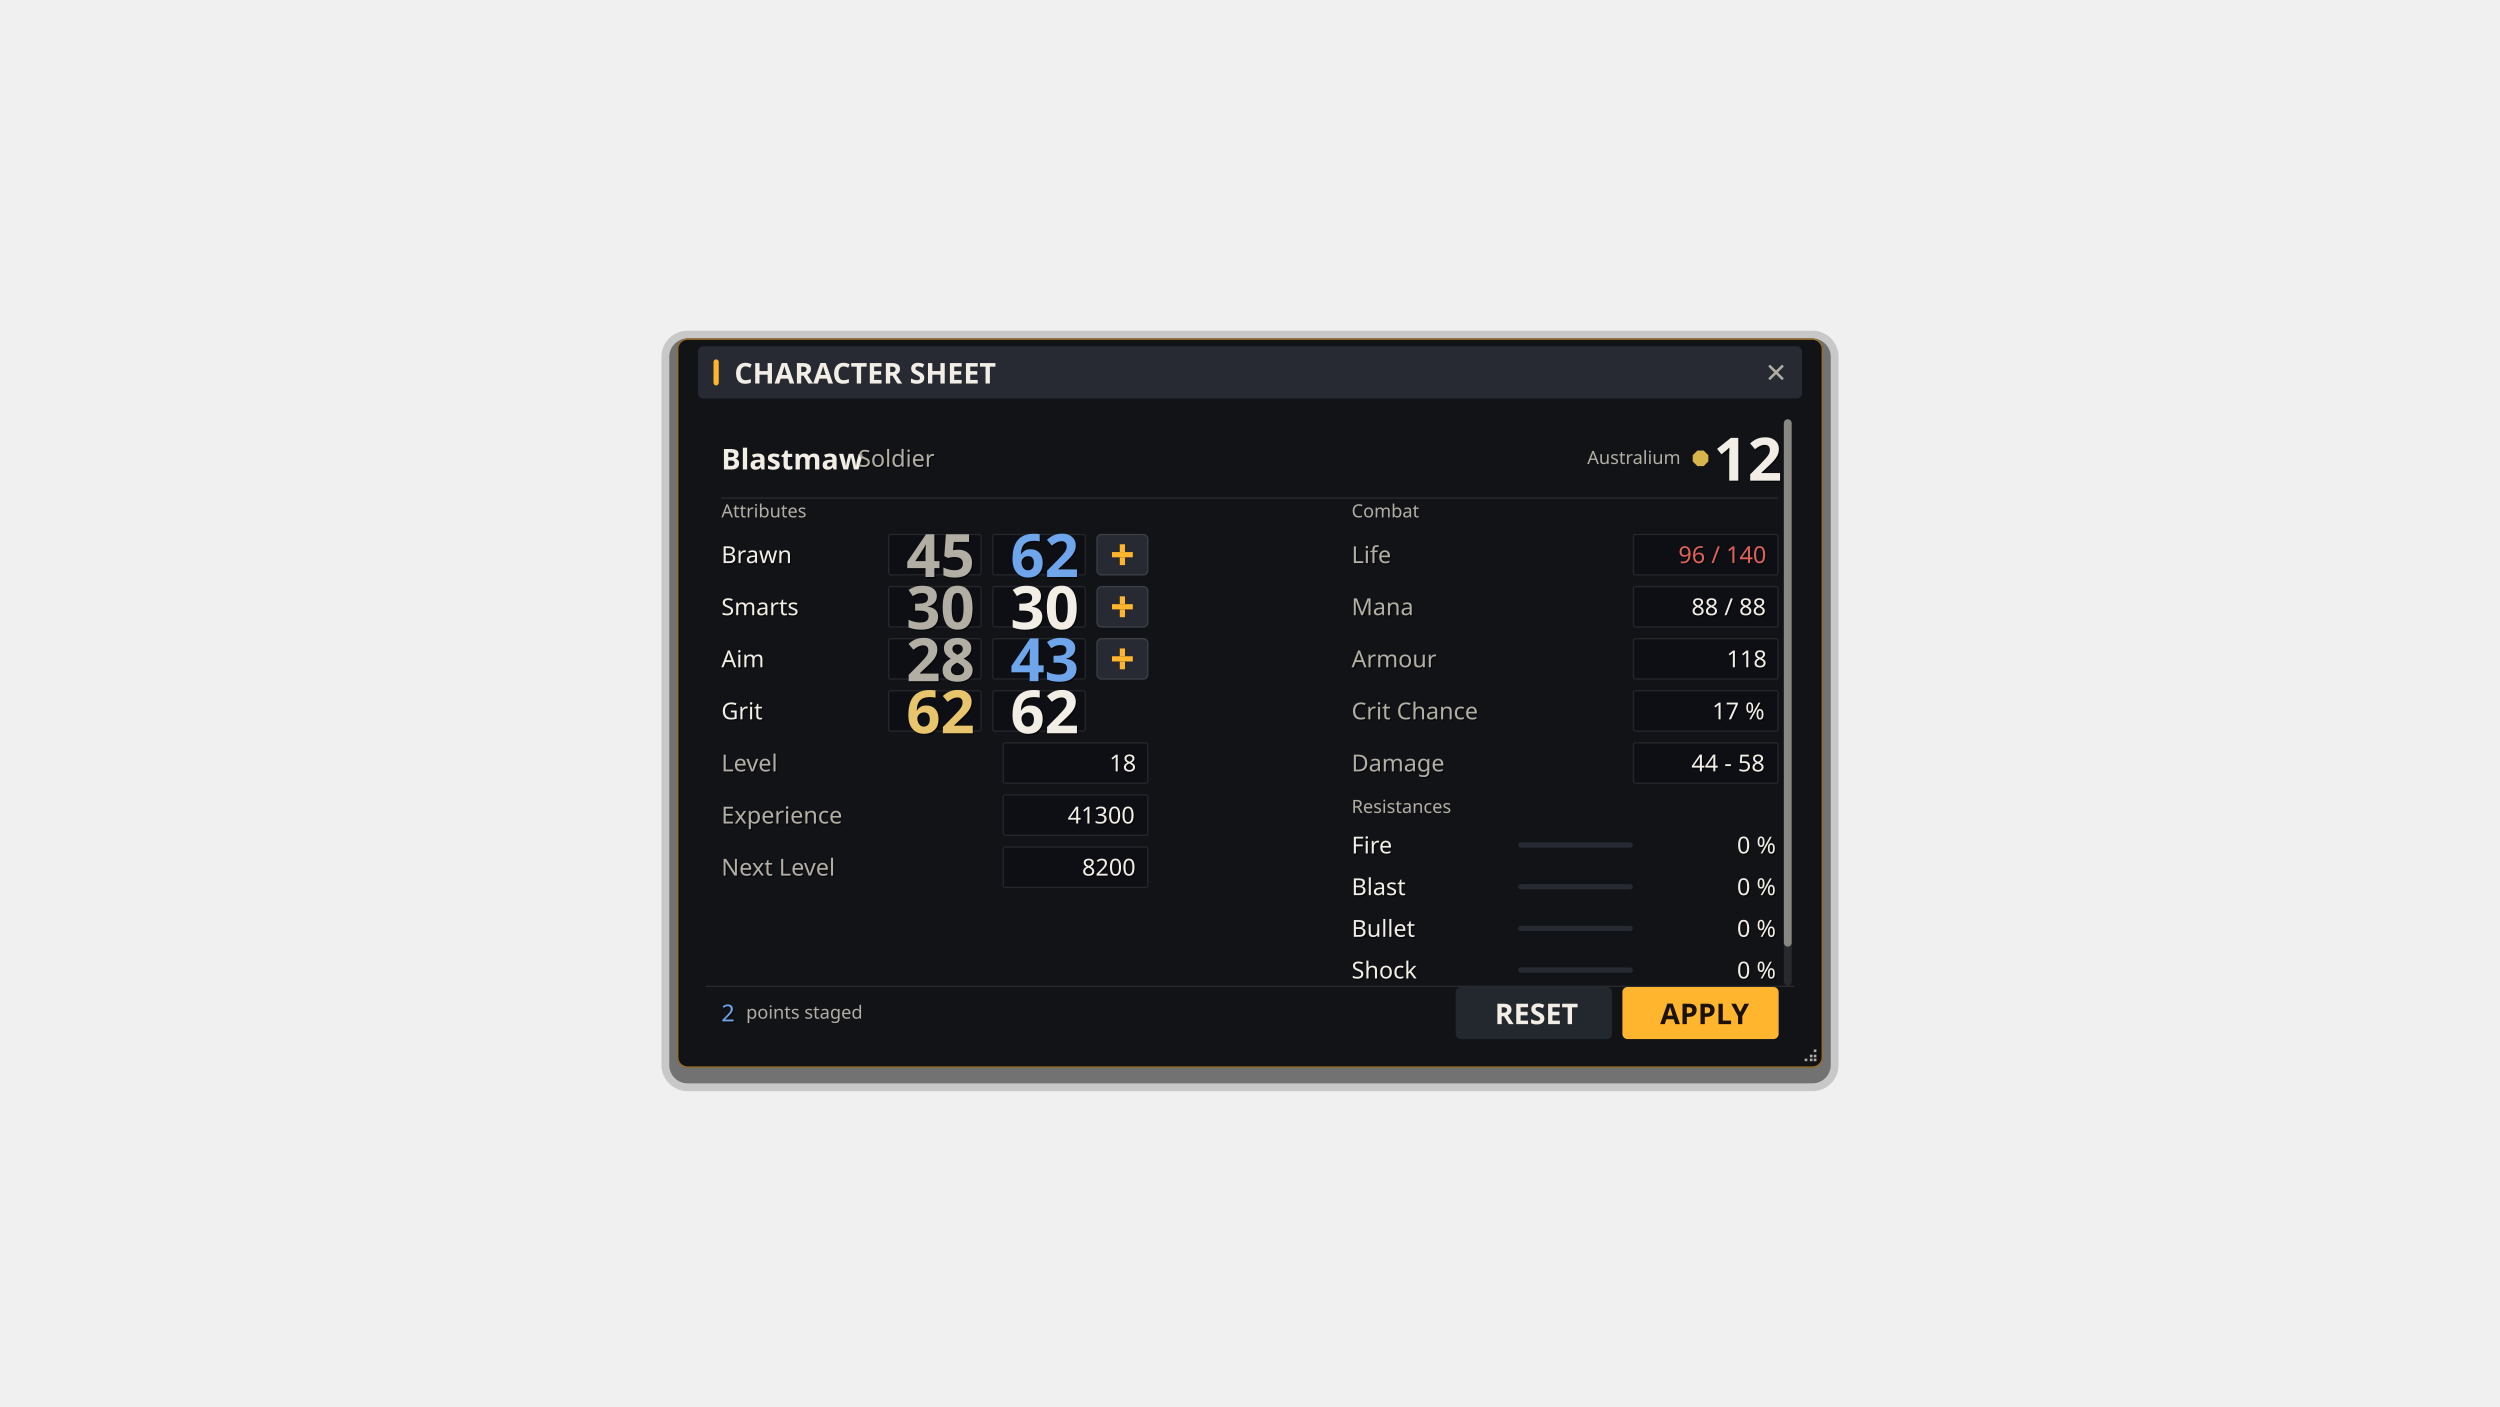
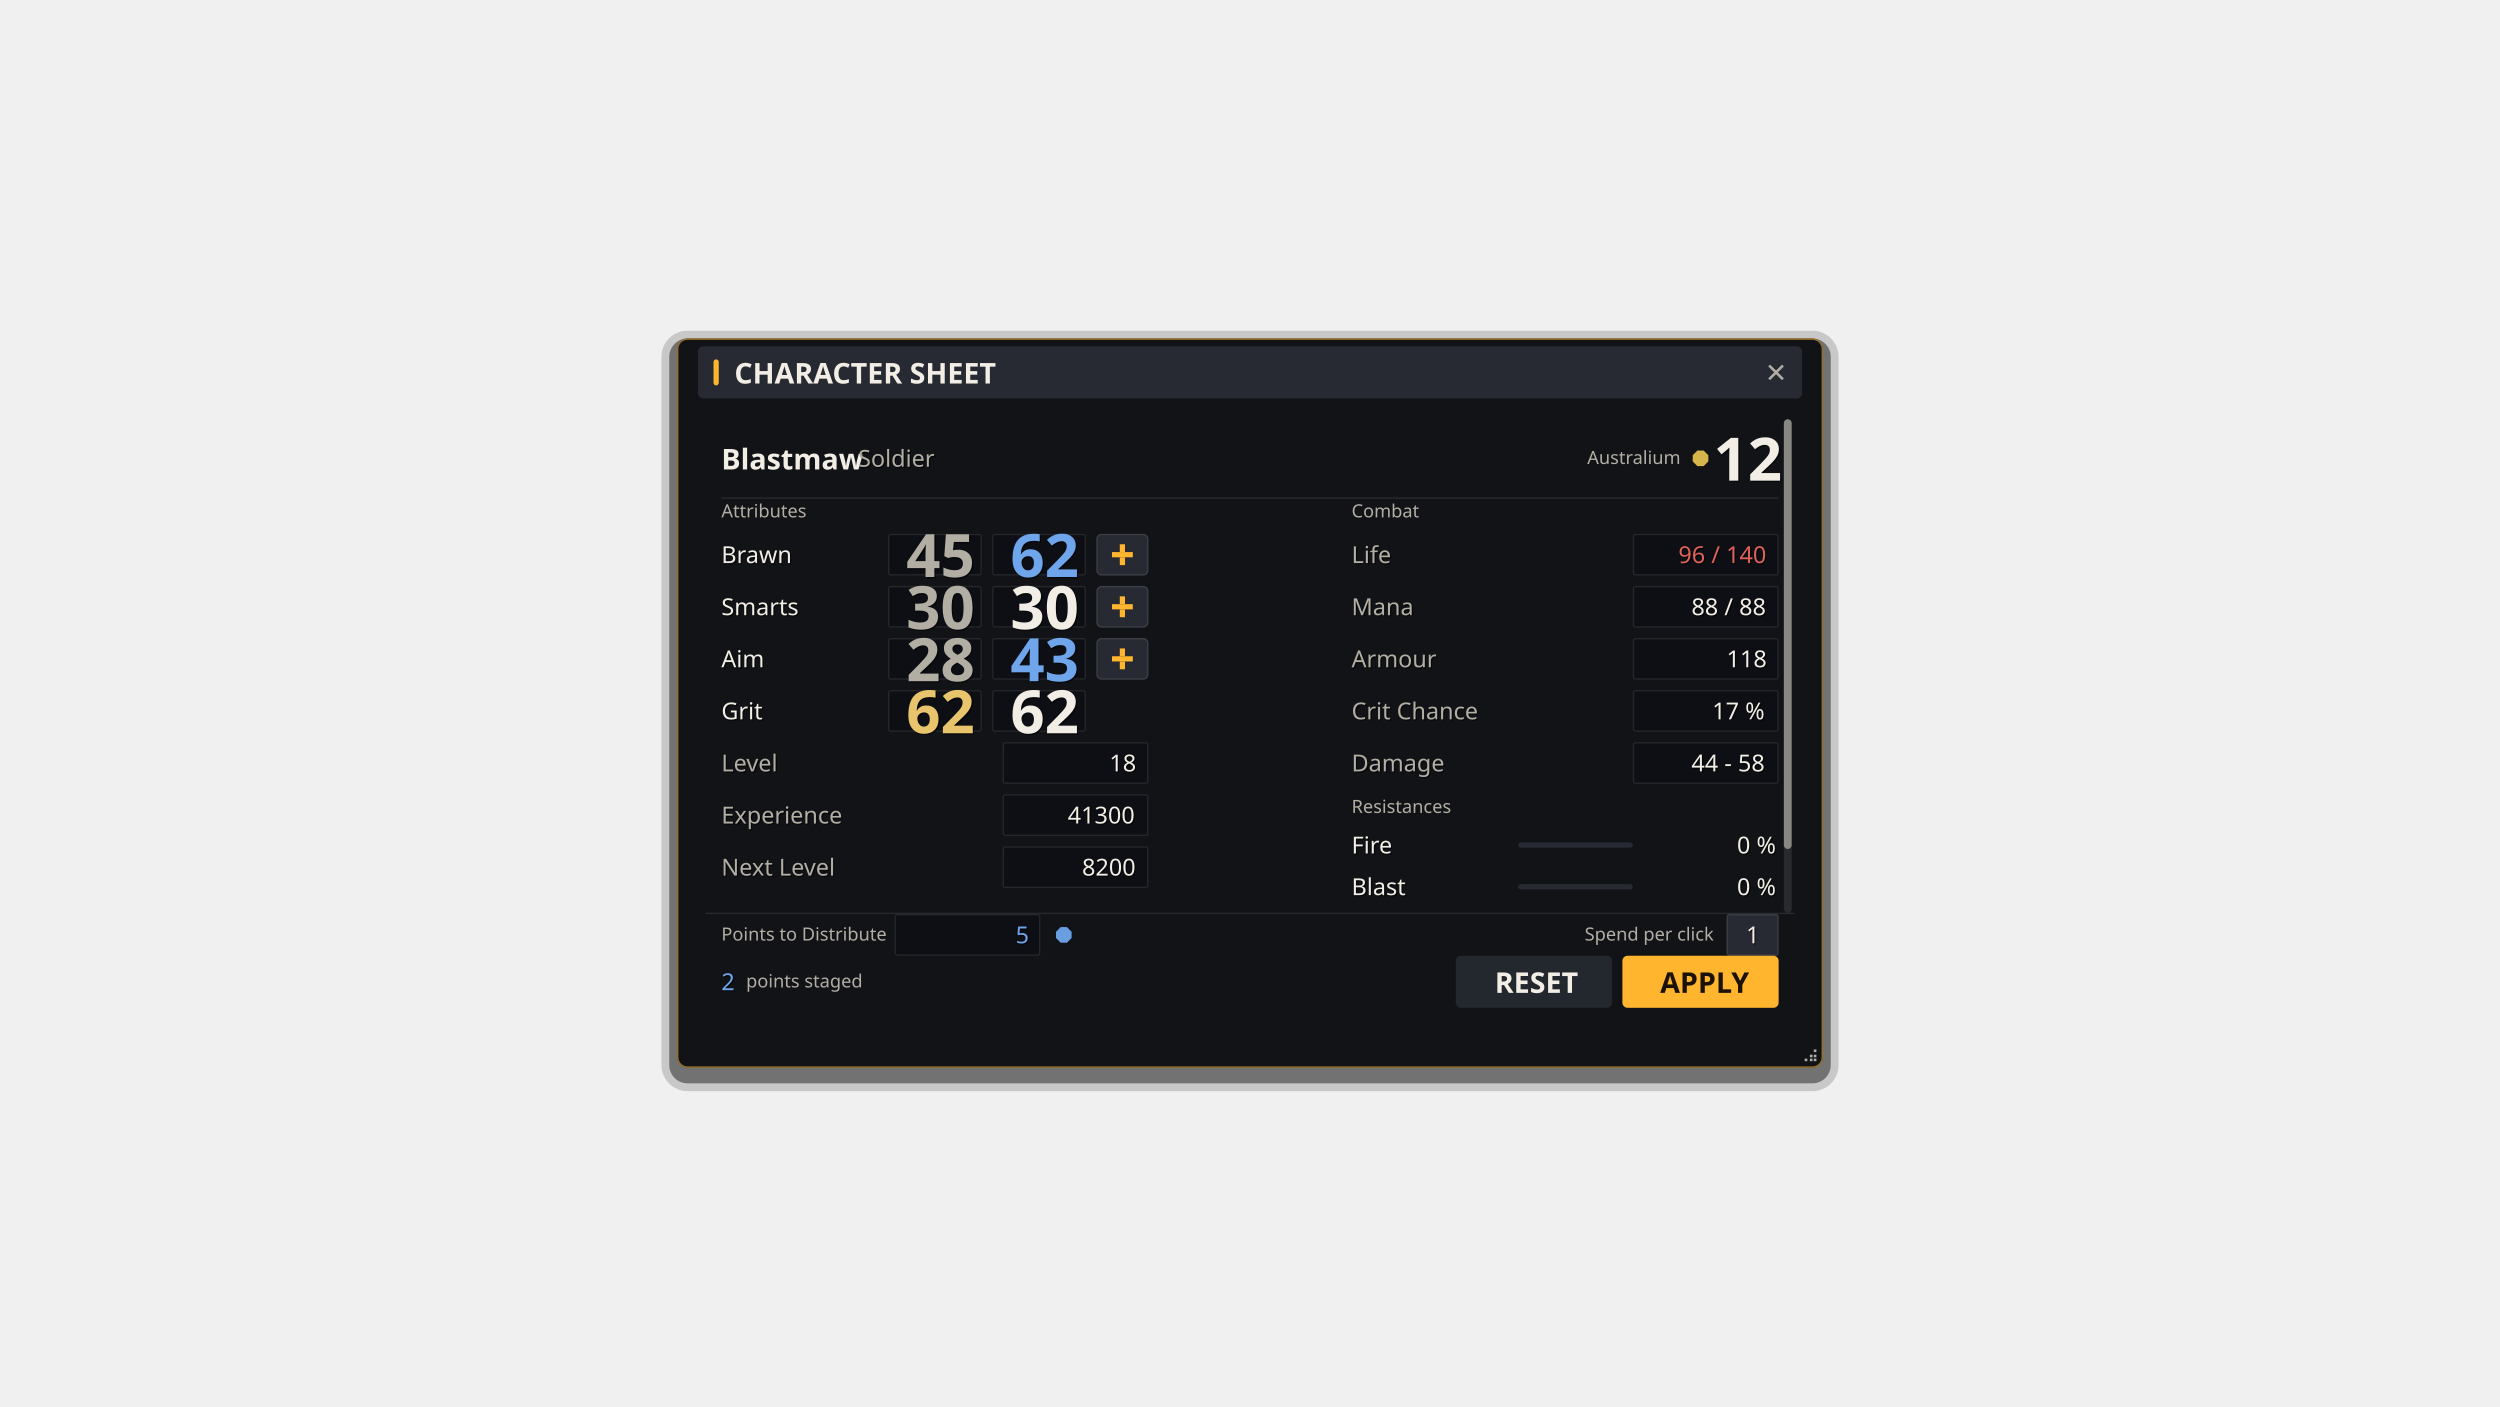
<svg xmlns="http://www.w3.org/2000/svg" width="1920" height="1080" viewBox="0 0 1920 1080" data-scale="1">
  <rect x="508" y="254" width="904" height="584" rx="20" fill="#000000" fill-opacity="0.17" data-e="2" />
  <rect x="514" y="260" width="892" height="572" rx="14" fill="#000000" fill-opacity="0.43" data-e="2" />
  <rect x="520" y="260" width="880" height="560" rx="8" fill="#111317" data-e="2" />
  <rect x="520.5" y="260.5" width="879" height="559" rx="7.5" fill="none" stroke="#ffb52e" stroke-opacity="0.6" stroke-width="1" data-e="2" />
  <rect x="1393" y="806" width="2" height="2" fill="#b2aea4" data-e="11" />
  <rect x="1390" y="810" width="2" height="2" fill="#b2aea4" data-e="11" />
  <rect x="1393" y="810" width="2" height="2" fill="#b2aea4" data-e="11" />
  <rect x="1386" y="813" width="2" height="2" fill="#b2aea4" data-e="11" />
  <rect x="1390" y="813" width="2" height="2" fill="#b2aea4" data-e="11" />
  <rect x="1393" y="813" width="2" height="2" fill="#b2aea4" data-e="11" />
  <rect x="536" y="266" width="848" height="40" rx="4" fill="#2c3038" fill-opacity="0.82" data-e="14" />
  <rect x="548" y="276" width="4" height="20" rx="2" fill="#ffb52e" data-e="15" />
  <text x="564" y="294.55" font-family="IBM Plex Sans Condensed" font-size="22" font-weight="600" fill="#f2eee6" xml:space="preserve" data-e="16">CHARACTER SHEET</text>
  <polygon points="1359.4,280 1370,290.6 1368.6,292 1358,281.4" fill="#b2aea4" data-e="19" />
  <polygon points="1368.6,280 1370,281.4 1359.4,292 1358,290.6" fill="#b2aea4" data-e="19" />
  <clipPath id="c0">
    <rect x="526" y="306" width="868" height="508" />
  </clipPath>
  <g clip-path="url(#c0)" data-e="20">
    <clipPath id="c1">
-       <rect x="542" y="322" width="836" height="435" />
+       <rect x="542" y="322" width="836" height="379" />
    </clipPath>
    <g clip-path="url(#c1)" data-e="22">
      <text x="554" y="360.55" font-family="IBM Plex Sans Condensed" font-size="22" font-weight="600" fill="#f2eee6" xml:space="preserve" data-e="25">Blastmaw</text>
      <text x="660" y="359.45" font-family="IBM Plex Sans" font-size="18" font-weight="400" fill="#000000" fill-opacity="0.6" xml:space="preserve" data-e="26">Soldier</text>
      <text x="659" y="358.45" font-family="IBM Plex Sans" font-size="18" font-weight="400" fill="#b2aea4" xml:space="preserve" data-e="26">Soldier</text>
      <text x="1219" y="356.35" font-family="IBM Plex Sans" font-size="14" font-weight="400" fill="#b2aea4" xml:space="preserve" data-e="28">Australium</text>
      <polygon points="1303.6,346 1308.4,346 1312,349.6 1312,354.4 1308.4,358 1303.6,358 1300,354.4 1300,349.6" fill="#d6b64a" data-e="31" />
      <text x="1317" y="370.15" font-family="IBM Plex Sans Condensed" font-size="46" font-weight="700" fill="#000000" fill-opacity="0.6" xml:space="preserve" data-e="32">12</text>
      <text x="1316" y="369.15" font-family="IBM Plex Sans Condensed" font-size="46" font-weight="700" fill="#f2eee6" xml:space="preserve" data-e="32">12</text>
      <rect x="554" y="382" width="812" height="1" fill="#ffffff" fill-opacity="0.1" data-e="33" />
      <text x="554" y="397.35" font-family="IBM Plex Sans" font-size="14" font-weight="400" fill="#b2aea4" xml:space="preserve" data-e="36">Attributes</text>
      <text x="555" y="433.45" font-family="IBM Plex Sans" font-size="18" font-weight="400" fill="#000000" fill-opacity="0.6" xml:space="preserve" data-e="38">Brawn</text>
      <text x="554" y="432.45" font-family="IBM Plex Sans" font-size="18" font-weight="400" fill="#f2eee6" xml:space="preserve" data-e="38">Brawn</text>
      <rect x="682" y="410" width="72" height="32" rx="2" fill="#0d0f13" fill-opacity="0.84" data-e="39" />
      <rect x="682.5" y="410.5" width="71" height="31" rx="1.5" fill="none" stroke="#ffffff" stroke-opacity="0.1" stroke-width="1" data-e="39" />
      <text x="697" y="444.15" font-family="IBM Plex Sans Condensed" font-size="46" font-weight="700" fill="#000000" fill-opacity="0.6" xml:space="preserve" data-e="40">45</text>
      <text x="696" y="443.15" font-family="IBM Plex Sans Condensed" font-size="46" font-weight="700" fill="#b2aea4" xml:space="preserve" data-e="40">45</text>
      <rect x="762" y="410" width="72" height="32" rx="2" fill="#0d0f13" fill-opacity="0.84" data-e="41" />
      <rect x="762.5" y="410.5" width="71" height="31" rx="1.5" fill="none" stroke="#ffffff" stroke-opacity="0.1" stroke-width="1" data-e="41" />
      <text x="777" y="444.15" font-family="IBM Plex Sans Condensed" font-size="46" font-weight="700" fill="#000000" fill-opacity="0.6" xml:space="preserve" data-e="42">62</text>
      <text x="776" y="443.15" font-family="IBM Plex Sans Condensed" font-size="46" font-weight="700" fill="#6ea5eb" xml:space="preserve" data-e="42">62</text>
      <rect x="842" y="410" width="40" height="32" rx="4" fill="#2c3038" fill-opacity="0.82" data-e="43" />
      <rect x="842.5" y="410.5" width="39" height="31" rx="3.5" fill="none" stroke="#ffffff" stroke-opacity="0.1" stroke-width="1" data-e="43" />
      <rect x="854" y="424" width="16" height="4" fill="#ffb52e" data-e="44" />
      <rect x="860" y="418" width="4" height="6" fill="#ffb52e" data-e="44" />
      <rect x="860" y="428" width="4" height="6" fill="#ffb52e" data-e="44" />
      <text x="555" y="473.45" font-family="IBM Plex Sans" font-size="18" font-weight="400" fill="#000000" fill-opacity="0.6" xml:space="preserve" data-e="46">Smarts</text>
      <text x="554" y="472.45" font-family="IBM Plex Sans" font-size="18" font-weight="400" fill="#f2eee6" xml:space="preserve" data-e="46">Smarts</text>
      <rect x="682" y="450" width="72" height="32" rx="2" fill="#0d0f13" fill-opacity="0.84" data-e="47" />
      <rect x="682.5" y="450.5" width="71" height="31" rx="1.5" fill="none" stroke="#ffffff" stroke-opacity="0.1" stroke-width="1" data-e="47" />
      <text x="697" y="484.15" font-family="IBM Plex Sans Condensed" font-size="46" font-weight="700" fill="#000000" fill-opacity="0.6" xml:space="preserve" data-e="48">30</text>
      <text x="696" y="483.15" font-family="IBM Plex Sans Condensed" font-size="46" font-weight="700" fill="#b2aea4" xml:space="preserve" data-e="48">30</text>
      <rect x="762" y="450" width="72" height="32" rx="2" fill="#0d0f13" fill-opacity="0.84" data-e="49" />
      <rect x="762.5" y="450.5" width="71" height="31" rx="1.5" fill="none" stroke="#ffffff" stroke-opacity="0.1" stroke-width="1" data-e="49" />
      <text x="777" y="484.15" font-family="IBM Plex Sans Condensed" font-size="46" font-weight="700" fill="#000000" fill-opacity="0.6" xml:space="preserve" data-e="50">30</text>
      <text x="776" y="483.15" font-family="IBM Plex Sans Condensed" font-size="46" font-weight="700" fill="#f2eee6" xml:space="preserve" data-e="50">30</text>
      <rect x="842" y="450" width="40" height="32" rx="4" fill="#2c3038" fill-opacity="0.82" data-e="51" />
      <rect x="842.5" y="450.5" width="39" height="31" rx="3.5" fill="none" stroke="#ffffff" stroke-opacity="0.1" stroke-width="1" data-e="51" />
      <rect x="854" y="464" width="16" height="4" fill="#ffb52e" data-e="52" />
      <rect x="860" y="458" width="4" height="6" fill="#ffb52e" data-e="52" />
      <rect x="860" y="468" width="4" height="6" fill="#ffb52e" data-e="52" />
      <text x="555" y="513.45" font-family="IBM Plex Sans" font-size="18" font-weight="400" fill="#000000" fill-opacity="0.6" xml:space="preserve" data-e="54">Aim</text>
      <text x="554" y="512.45" font-family="IBM Plex Sans" font-size="18" font-weight="400" fill="#f2eee6" xml:space="preserve" data-e="54">Aim</text>
      <rect x="682" y="490" width="72" height="32" rx="2" fill="#0d0f13" fill-opacity="0.84" data-e="55" />
      <rect x="682.5" y="490.5" width="71" height="31" rx="1.5" fill="none" stroke="#ffffff" stroke-opacity="0.1" stroke-width="1" data-e="55" />
      <text x="697" y="524.15" font-family="IBM Plex Sans Condensed" font-size="46" font-weight="700" fill="#000000" fill-opacity="0.6" xml:space="preserve" data-e="56">28</text>
      <text x="696" y="523.15" font-family="IBM Plex Sans Condensed" font-size="46" font-weight="700" fill="#b2aea4" xml:space="preserve" data-e="56">28</text>
      <rect x="762" y="490" width="72" height="32" rx="2" fill="#0d0f13" fill-opacity="0.84" data-e="57" />
      <rect x="762.5" y="490.5" width="71" height="31" rx="1.5" fill="none" stroke="#ffffff" stroke-opacity="0.1" stroke-width="1" data-e="57" />
      <text x="777" y="524.15" font-family="IBM Plex Sans Condensed" font-size="46" font-weight="700" fill="#000000" fill-opacity="0.6" xml:space="preserve" data-e="58">43</text>
      <text x="776" y="523.15" font-family="IBM Plex Sans Condensed" font-size="46" font-weight="700" fill="#6ea5eb" xml:space="preserve" data-e="58">43</text>
      <rect x="842" y="490" width="40" height="32" rx="4" fill="#2c3038" fill-opacity="0.82" data-e="59" />
      <rect x="842.5" y="490.5" width="39" height="31" rx="3.5" fill="none" stroke="#ffffff" stroke-opacity="0.1" stroke-width="1" data-e="59" />
      <rect x="854" y="504" width="16" height="4" fill="#ffb52e" data-e="60" />
      <rect x="860" y="498" width="4" height="6" fill="#ffb52e" data-e="60" />
      <rect x="860" y="508" width="4" height="6" fill="#ffb52e" data-e="60" />
      <text x="555" y="553.45" font-family="IBM Plex Sans" font-size="18" font-weight="400" fill="#000000" fill-opacity="0.6" xml:space="preserve" data-e="62">Grit</text>
      <text x="554" y="552.45" font-family="IBM Plex Sans" font-size="18" font-weight="400" fill="#f2eee6" xml:space="preserve" data-e="62">Grit</text>
      <rect x="682" y="530" width="72" height="32" rx="2" fill="#0d0f13" fill-opacity="0.84" data-e="63" />
      <rect x="682.5" y="530.5" width="71" height="31" rx="1.5" fill="none" stroke="#ffffff" stroke-opacity="0.1" stroke-width="1" data-e="63" />
      <text x="697" y="564.15" font-family="IBM Plex Sans Condensed" font-size="46" font-weight="700" fill="#000000" fill-opacity="0.6" xml:space="preserve" data-e="64">62</text>
      <text x="696" y="563.15" font-family="IBM Plex Sans Condensed" font-size="46" font-weight="700" fill="#e8c56c" xml:space="preserve" data-e="64">62</text>
      <rect x="762" y="530" width="72" height="32" rx="2" fill="#0d0f13" fill-opacity="0.84" data-e="65" />
      <rect x="762.5" y="530.5" width="71" height="31" rx="1.5" fill="none" stroke="#ffffff" stroke-opacity="0.1" stroke-width="1" data-e="65" />
      <text x="777" y="564.15" font-family="IBM Plex Sans Condensed" font-size="46" font-weight="700" fill="#000000" fill-opacity="0.6" xml:space="preserve" data-e="66">62</text>
      <text x="776" y="563.15" font-family="IBM Plex Sans Condensed" font-size="46" font-weight="700" fill="#f2eee6" xml:space="preserve" data-e="66">62</text>
      <text x="555" y="593.45" font-family="IBM Plex Sans" font-size="18" font-weight="400" fill="#000000" fill-opacity="0.6" xml:space="preserve" data-e="68">Level</text>
      <text x="554" y="592.45" font-family="IBM Plex Sans" font-size="18" font-weight="400" fill="#b2aea4" xml:space="preserve" data-e="68">Level</text>
      <rect x="770" y="570" width="112" height="32" rx="2" fill="#0d0f13" fill-opacity="0.84" data-e="70" />
      <rect x="770.5" y="570.5" width="111" height="31" rx="1.5" fill="none" stroke="#ffffff" stroke-opacity="0.1" stroke-width="1" data-e="70" />
      <text x="853" y="593.45" font-family="IBM Plex Sans" font-size="18" font-weight="400" fill="#000000" fill-opacity="0.6" xml:space="preserve" data-e="71">18</text>
      <text x="852" y="592.45" font-family="IBM Plex Sans" font-size="18" font-weight="400" fill="#f2eee6" xml:space="preserve" data-e="71">18</text>
      <text x="555" y="633.45" font-family="IBM Plex Sans" font-size="18" font-weight="400" fill="#000000" fill-opacity="0.6" xml:space="preserve" data-e="73">Experience</text>
      <text x="554" y="632.45" font-family="IBM Plex Sans" font-size="18" font-weight="400" fill="#b2aea4" xml:space="preserve" data-e="73">Experience</text>
      <rect x="770" y="610" width="112" height="32" rx="2" fill="#0d0f13" fill-opacity="0.84" data-e="75" />
      <rect x="770.5" y="610.5" width="111" height="31" rx="1.5" fill="none" stroke="#ffffff" stroke-opacity="0.1" stroke-width="1" data-e="75" />
      <text x="821" y="633.45" font-family="IBM Plex Sans" font-size="18" font-weight="400" fill="#000000" fill-opacity="0.6" xml:space="preserve" data-e="76">41300</text>
      <text x="820" y="632.45" font-family="IBM Plex Sans" font-size="18" font-weight="400" fill="#f2eee6" xml:space="preserve" data-e="76">41300</text>
      <text x="555" y="673.45" font-family="IBM Plex Sans" font-size="18" font-weight="400" fill="#000000" fill-opacity="0.6" xml:space="preserve" data-e="78">Next Level</text>
      <text x="554" y="672.45" font-family="IBM Plex Sans" font-size="18" font-weight="400" fill="#b2aea4" xml:space="preserve" data-e="78">Next Level</text>
      <rect x="770" y="650" width="112" height="32" rx="2" fill="#0d0f13" fill-opacity="0.84" data-e="80" />
      <rect x="770.5" y="650.5" width="111" height="31" rx="1.5" fill="none" stroke="#ffffff" stroke-opacity="0.1" stroke-width="1" data-e="80" />
      <text x="832" y="673.45" font-family="IBM Plex Sans" font-size="18" font-weight="400" fill="#000000" fill-opacity="0.6" xml:space="preserve" data-e="81">8200</text>
      <text x="831" y="672.45" font-family="IBM Plex Sans" font-size="18" font-weight="400" fill="#f2eee6" xml:space="preserve" data-e="81">8200</text>
      <text x="1038" y="397.35" font-family="IBM Plex Sans" font-size="14" font-weight="400" fill="#b2aea4" xml:space="preserve" data-e="84">Combat</text>
      <text x="1039" y="433.45" font-family="IBM Plex Sans" font-size="18" font-weight="400" fill="#000000" fill-opacity="0.6" xml:space="preserve" data-e="86">Life</text>
      <text x="1038" y="432.45" font-family="IBM Plex Sans" font-size="18" font-weight="400" fill="#b2aea4" xml:space="preserve" data-e="86">Life</text>
      <rect x="1254" y="410" width="112" height="32" rx="2" fill="#0d0f13" fill-opacity="0.84" data-e="88" />
      <rect x="1254.5" y="410.5" width="111" height="31" rx="1.5" fill="none" stroke="#ffffff" stroke-opacity="0.1" stroke-width="1" data-e="88" />
      <text x="1290" y="433.45" font-family="IBM Plex Sans" font-size="18" font-weight="400" fill="#000000" fill-opacity="0.6" xml:space="preserve" data-e="89">96 / 140</text>
      <text x="1289" y="432.45" font-family="IBM Plex Sans" font-size="18" font-weight="400" fill="#e06258" xml:space="preserve" data-e="89">96 / 140</text>
      <text x="1039" y="473.45" font-family="IBM Plex Sans" font-size="18" font-weight="400" fill="#000000" fill-opacity="0.6" xml:space="preserve" data-e="91">Mana</text>
      <text x="1038" y="472.45" font-family="IBM Plex Sans" font-size="18" font-weight="400" fill="#b2aea4" xml:space="preserve" data-e="91">Mana</text>
      <rect x="1254" y="450" width="112" height="32" rx="2" fill="#0d0f13" fill-opacity="0.84" data-e="93" />
      <rect x="1254.5" y="450.5" width="111" height="31" rx="1.5" fill="none" stroke="#ffffff" stroke-opacity="0.1" stroke-width="1" data-e="93" />
      <text x="1300" y="473.45" font-family="IBM Plex Sans" font-size="18" font-weight="400" fill="#000000" fill-opacity="0.6" xml:space="preserve" data-e="94">88 / 88</text>
      <text x="1299" y="472.45" font-family="IBM Plex Sans" font-size="18" font-weight="400" fill="#f2eee6" xml:space="preserve" data-e="94">88 / 88</text>
      <text x="1039" y="513.45" font-family="IBM Plex Sans" font-size="18" font-weight="400" fill="#000000" fill-opacity="0.6" xml:space="preserve" data-e="96">Armour</text>
      <text x="1038" y="512.45" font-family="IBM Plex Sans" font-size="18" font-weight="400" fill="#b2aea4" xml:space="preserve" data-e="96">Armour</text>
      <rect x="1254" y="490" width="112" height="32" rx="2" fill="#0d0f13" fill-opacity="0.84" data-e="98" />
      <rect x="1254.5" y="490.5" width="111" height="31" rx="1.5" fill="none" stroke="#ffffff" stroke-opacity="0.1" stroke-width="1" data-e="98" />
      <text x="1327" y="513.45" font-family="IBM Plex Sans" font-size="18" font-weight="400" fill="#000000" fill-opacity="0.6" xml:space="preserve" data-e="99">118</text>
      <text x="1326" y="512.45" font-family="IBM Plex Sans" font-size="18" font-weight="400" fill="#f2eee6" xml:space="preserve" data-e="99">118</text>
      <text x="1039" y="553.45" font-family="IBM Plex Sans" font-size="18" font-weight="400" fill="#000000" fill-opacity="0.6" xml:space="preserve" data-e="101">Crit Chance</text>
      <text x="1038" y="552.45" font-family="IBM Plex Sans" font-size="18" font-weight="400" fill="#b2aea4" xml:space="preserve" data-e="101">Crit Chance</text>
      <rect x="1254" y="530" width="112" height="32" rx="2" fill="#0d0f13" fill-opacity="0.84" data-e="103" />
      <rect x="1254.5" y="530.5" width="111" height="31" rx="1.5" fill="none" stroke="#ffffff" stroke-opacity="0.1" stroke-width="1" data-e="103" />
      <text x="1316" y="553.45" font-family="IBM Plex Sans" font-size="18" font-weight="400" fill="#000000" fill-opacity="0.6" xml:space="preserve" data-e="104">17 %</text>
      <text x="1315" y="552.45" font-family="IBM Plex Sans" font-size="18" font-weight="400" fill="#f2eee6" xml:space="preserve" data-e="104">17 %</text>
      <text x="1039" y="593.45" font-family="IBM Plex Sans" font-size="18" font-weight="400" fill="#000000" fill-opacity="0.6" xml:space="preserve" data-e="106">Damage</text>
      <text x="1038" y="592.45" font-family="IBM Plex Sans" font-size="18" font-weight="400" fill="#b2aea4" xml:space="preserve" data-e="106">Damage</text>
      <rect x="1254" y="570" width="112" height="32" rx="2" fill="#0d0f13" fill-opacity="0.84" data-e="108" />
      <rect x="1254.5" y="570.5" width="111" height="31" rx="1.5" fill="none" stroke="#ffffff" stroke-opacity="0.1" stroke-width="1" data-e="108" />
      <text x="1300" y="593.45" font-family="IBM Plex Sans" font-size="18" font-weight="400" fill="#000000" fill-opacity="0.6" xml:space="preserve" data-e="109">44 - 58</text>
      <text x="1299" y="592.45" font-family="IBM Plex Sans" font-size="18" font-weight="400" fill="#f2eee6" xml:space="preserve" data-e="109">44 - 58</text>
      <text x="1038" y="624.35" font-family="IBM Plex Sans" font-size="14" font-weight="400" fill="#b2aea4" xml:space="preserve" data-e="111">Resistances</text>
      <text x="1039" y="656.45" font-family="IBM Plex Sans" font-size="18" font-weight="400" fill="#000000" fill-opacity="0.6" xml:space="preserve" data-e="114">Fire</text>
      <text x="1038" y="655.45" font-family="IBM Plex Sans" font-size="18" font-weight="400" fill="#f2eee6" xml:space="preserve" data-e="114">Fire</text>
      <rect x="1166" y="647" width="88" height="4" rx="2" fill="#2c3038" fill-opacity="0.82" data-e="115" />
      <text x="1335" y="656.45" font-family="IBM Plex Sans" font-size="18" font-weight="400" fill="#000000" fill-opacity="0.6" xml:space="preserve" data-e="117">0 %</text>
      <text x="1334" y="655.45" font-family="IBM Plex Sans" font-size="18" font-weight="400" fill="#f2eee6" xml:space="preserve" data-e="117">0 %</text>
      <text x="1039" y="688.45" font-family="IBM Plex Sans" font-size="18" font-weight="400" fill="#000000" fill-opacity="0.6" xml:space="preserve" data-e="119">Blast</text>
      <text x="1038" y="687.45" font-family="IBM Plex Sans" font-size="18" font-weight="400" fill="#f2eee6" xml:space="preserve" data-e="119">Blast</text>
      <rect x="1166" y="679" width="88" height="4" rx="2" fill="#2c3038" fill-opacity="0.82" data-e="120" />
      <text x="1335" y="688.45" font-family="IBM Plex Sans" font-size="18" font-weight="400" fill="#000000" fill-opacity="0.6" xml:space="preserve" data-e="122">0 %</text>
      <text x="1334" y="687.45" font-family="IBM Plex Sans" font-size="18" font-weight="400" fill="#f2eee6" xml:space="preserve" data-e="122">0 %</text>
-       <text x="1039" y="720.45" font-family="IBM Plex Sans" font-size="18" font-weight="400" fill="#000000" fill-opacity="0.6" xml:space="preserve" data-e="124">Bullet</text>
-       <text x="1038" y="719.45" font-family="IBM Plex Sans" font-size="18" font-weight="400" fill="#f2eee6" xml:space="preserve" data-e="124">Bullet</text>
-       <rect x="1166" y="711" width="88" height="4" rx="2" fill="#2c3038" fill-opacity="0.82" data-e="125" />
-       <text x="1335" y="720.45" font-family="IBM Plex Sans" font-size="18" font-weight="400" fill="#000000" fill-opacity="0.6" xml:space="preserve" data-e="127">0 %</text>
-       <text x="1334" y="719.45" font-family="IBM Plex Sans" font-size="18" font-weight="400" fill="#f2eee6" xml:space="preserve" data-e="127">0 %</text>
-       <text x="1039" y="752.45" font-family="IBM Plex Sans" font-size="18" font-weight="400" fill="#000000" fill-opacity="0.6" xml:space="preserve" data-e="129">Shock</text>
-       <text x="1038" y="751.45" font-family="IBM Plex Sans" font-size="18" font-weight="400" fill="#f2eee6" xml:space="preserve" data-e="129">Shock</text>
-       <rect x="1166" y="743" width="88" height="4" rx="2" fill="#2c3038" fill-opacity="0.82" data-e="130" />
-       <text x="1335" y="752.45" font-family="IBM Plex Sans" font-size="18" font-weight="400" fill="#000000" fill-opacity="0.6" xml:space="preserve" data-e="132">0 %</text>
-       <text x="1334" y="751.45" font-family="IBM Plex Sans" font-size="18" font-weight="400" fill="#f2eee6" xml:space="preserve" data-e="132">0 %</text>
    </g>
-     <rect x="1370" y="322" width="6" height="435" rx="3" fill="#ffffff" fill-opacity="0.1" data-e="142" />
-     <rect x="1370" y="322" width="6" height="405" rx="3" fill="#b2aea4" fill-opacity="0.7" data-e="143" />
-     <rect x="542" y="757" width="836" height="1" fill="#ffffff" fill-opacity="0.1" data-e="144" />
-     <text x="555" y="785.45" font-family="IBM Plex Sans" font-size="18" font-weight="400" fill="#000000" fill-opacity="0.6" xml:space="preserve" data-e="146">2</text>
-     <text x="554" y="784.45" font-family="IBM Plex Sans" font-size="18" font-weight="400" fill="#6ea5eb" xml:space="preserve" data-e="146">2</text>
-     <text x="573" y="782.35" font-family="IBM Plex Sans" font-size="14" font-weight="400" fill="#b2aea4" xml:space="preserve" data-e="147">points staged</text>
-     <rect x="1118" y="758" width="120" height="40" rx="4" fill="#2c3038" fill-opacity="0.7" data-e="149" />
-     <text x="1148" y="786.55" font-family="IBM Plex Sans Condensed" font-size="22" font-weight="600" fill="#f2eee6" xml:space="preserve" data-e="150">RESET</text>
-     <rect x="1246" y="758" width="120" height="40" rx="4" fill="#ffb52e" data-e="151" />
-     <text x="1275" y="786.55" font-family="IBM Plex Sans Condensed" font-size="22" font-weight="600" fill="#1a1204" xml:space="preserve" data-e="152">APPLY</text>
+     <rect x="1370" y="322" width="6" height="379" rx="3" fill="#ffffff" fill-opacity="0.1" data-e="133" />
+     <rect x="1370" y="322" width="6" height="330" rx="3" fill="#b2aea4" fill-opacity="0.7" data-e="134" />
+     <rect x="542" y="701" width="836" height="1" fill="#ffffff" fill-opacity="0.1" data-e="135" />
+     <text x="554" y="722.35" font-family="IBM Plex Sans" font-size="14" font-weight="400" fill="#b2aea4" xml:space="preserve" data-e="137">Points to Distribute</text>
+     <rect x="687" y="702" width="112" height="32" rx="2" fill="#0d0f13" fill-opacity="0.84" data-e="138" />
+     <rect x="687.5" y="702.5" width="111" height="31" rx="1.5" fill="none" stroke="#ffffff" stroke-opacity="0.1" stroke-width="1" data-e="138" />
+     <text x="781" y="725.45" font-family="IBM Plex Sans" font-size="18" font-weight="400" fill="#000000" fill-opacity="0.6" xml:space="preserve" data-e="139">5</text>
+     <text x="780" y="724.45" font-family="IBM Plex Sans" font-size="18" font-weight="400" fill="#6ea5eb" xml:space="preserve" data-e="139">5</text>
+     <polygon points="814.6,712 819.4,712 823,715.6 823,720.4 819.4,724 814.6,724 811,720.4 811,715.6" fill="#6ea5eb" fill-opacity="0.95" data-e="140" />
+     <text x="1217" y="722.35" font-family="IBM Plex Sans" font-size="14" font-weight="400" fill="#b2aea4" xml:space="preserve" data-e="142">Spend per click</text>
+     <rect x="1326" y="702" width="40" height="32" rx="2" fill="#2c3038" fill-opacity="0.82" data-e="143" />
+     <rect x="1326.5" y="702.5" width="39" height="31" rx="1.5" fill="none" stroke="#ffffff" stroke-opacity="0.1" stroke-width="1" data-e="143" />
+     <text x="1342" y="725.45" font-family="IBM Plex Sans" font-size="18" font-weight="400" fill="#000000" fill-opacity="0.6" xml:space="preserve" data-e="144">1</text>
+     <text x="1341" y="724.45" font-family="IBM Plex Sans" font-size="18" font-weight="400" fill="#f2eee6" xml:space="preserve" data-e="144">1</text>
+     <text x="555" y="761.45" font-family="IBM Plex Sans" font-size="18" font-weight="400" fill="#000000" fill-opacity="0.6" xml:space="preserve" data-e="146">2</text>
+     <text x="554" y="760.45" font-family="IBM Plex Sans" font-size="18" font-weight="400" fill="#6ea5eb" xml:space="preserve" data-e="146">2</text>
+     <text x="573" y="758.35" font-family="IBM Plex Sans" font-size="14" font-weight="400" fill="#b2aea4" xml:space="preserve" data-e="147">points staged</text>
+     <rect x="1118" y="734" width="120" height="40" rx="4" fill="#2c3038" fill-opacity="0.7" data-e="149" />
+     <text x="1148" y="762.55" font-family="IBM Plex Sans Condensed" font-size="22" font-weight="600" fill="#f2eee6" xml:space="preserve" data-e="150">RESET</text>
+     <rect x="1246" y="734" width="120" height="40" rx="4" fill="#ffb52e" data-e="151" />
+     <text x="1275" y="762.55" font-family="IBM Plex Sans Condensed" font-size="22" font-weight="600" fill="#1a1204" xml:space="preserve" data-e="152">APPLY</text>
  </g>
</svg>
